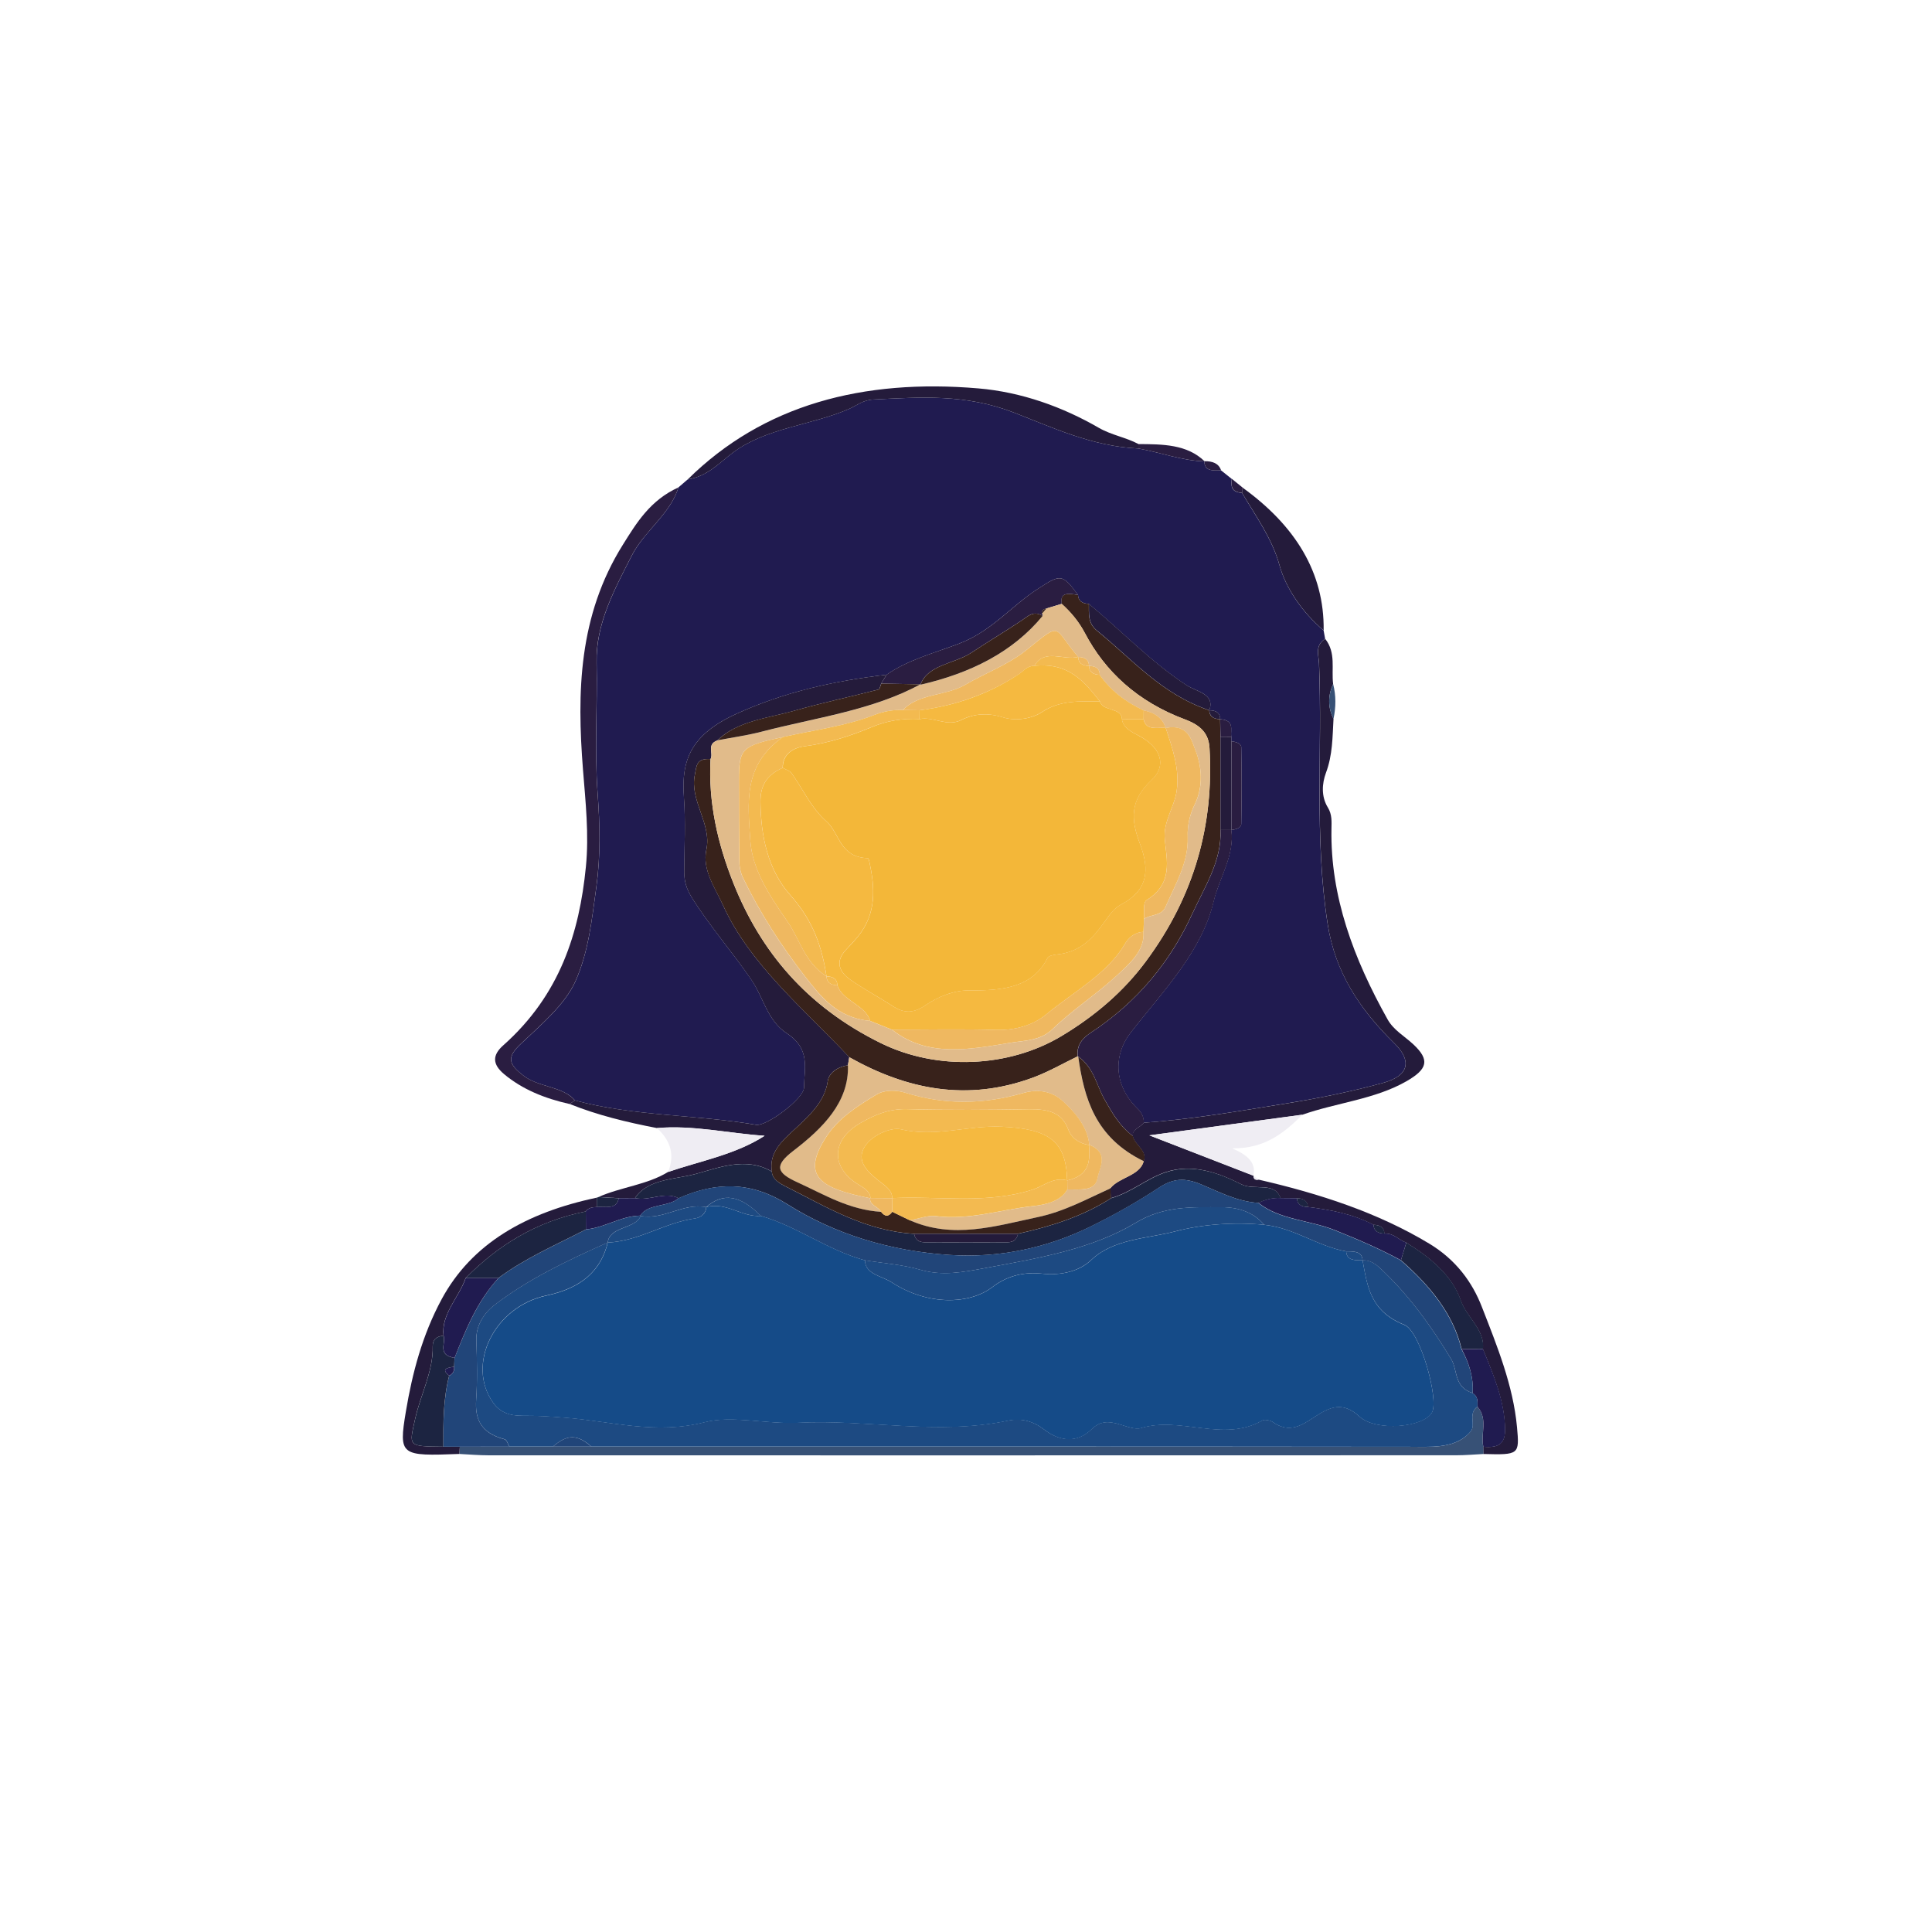
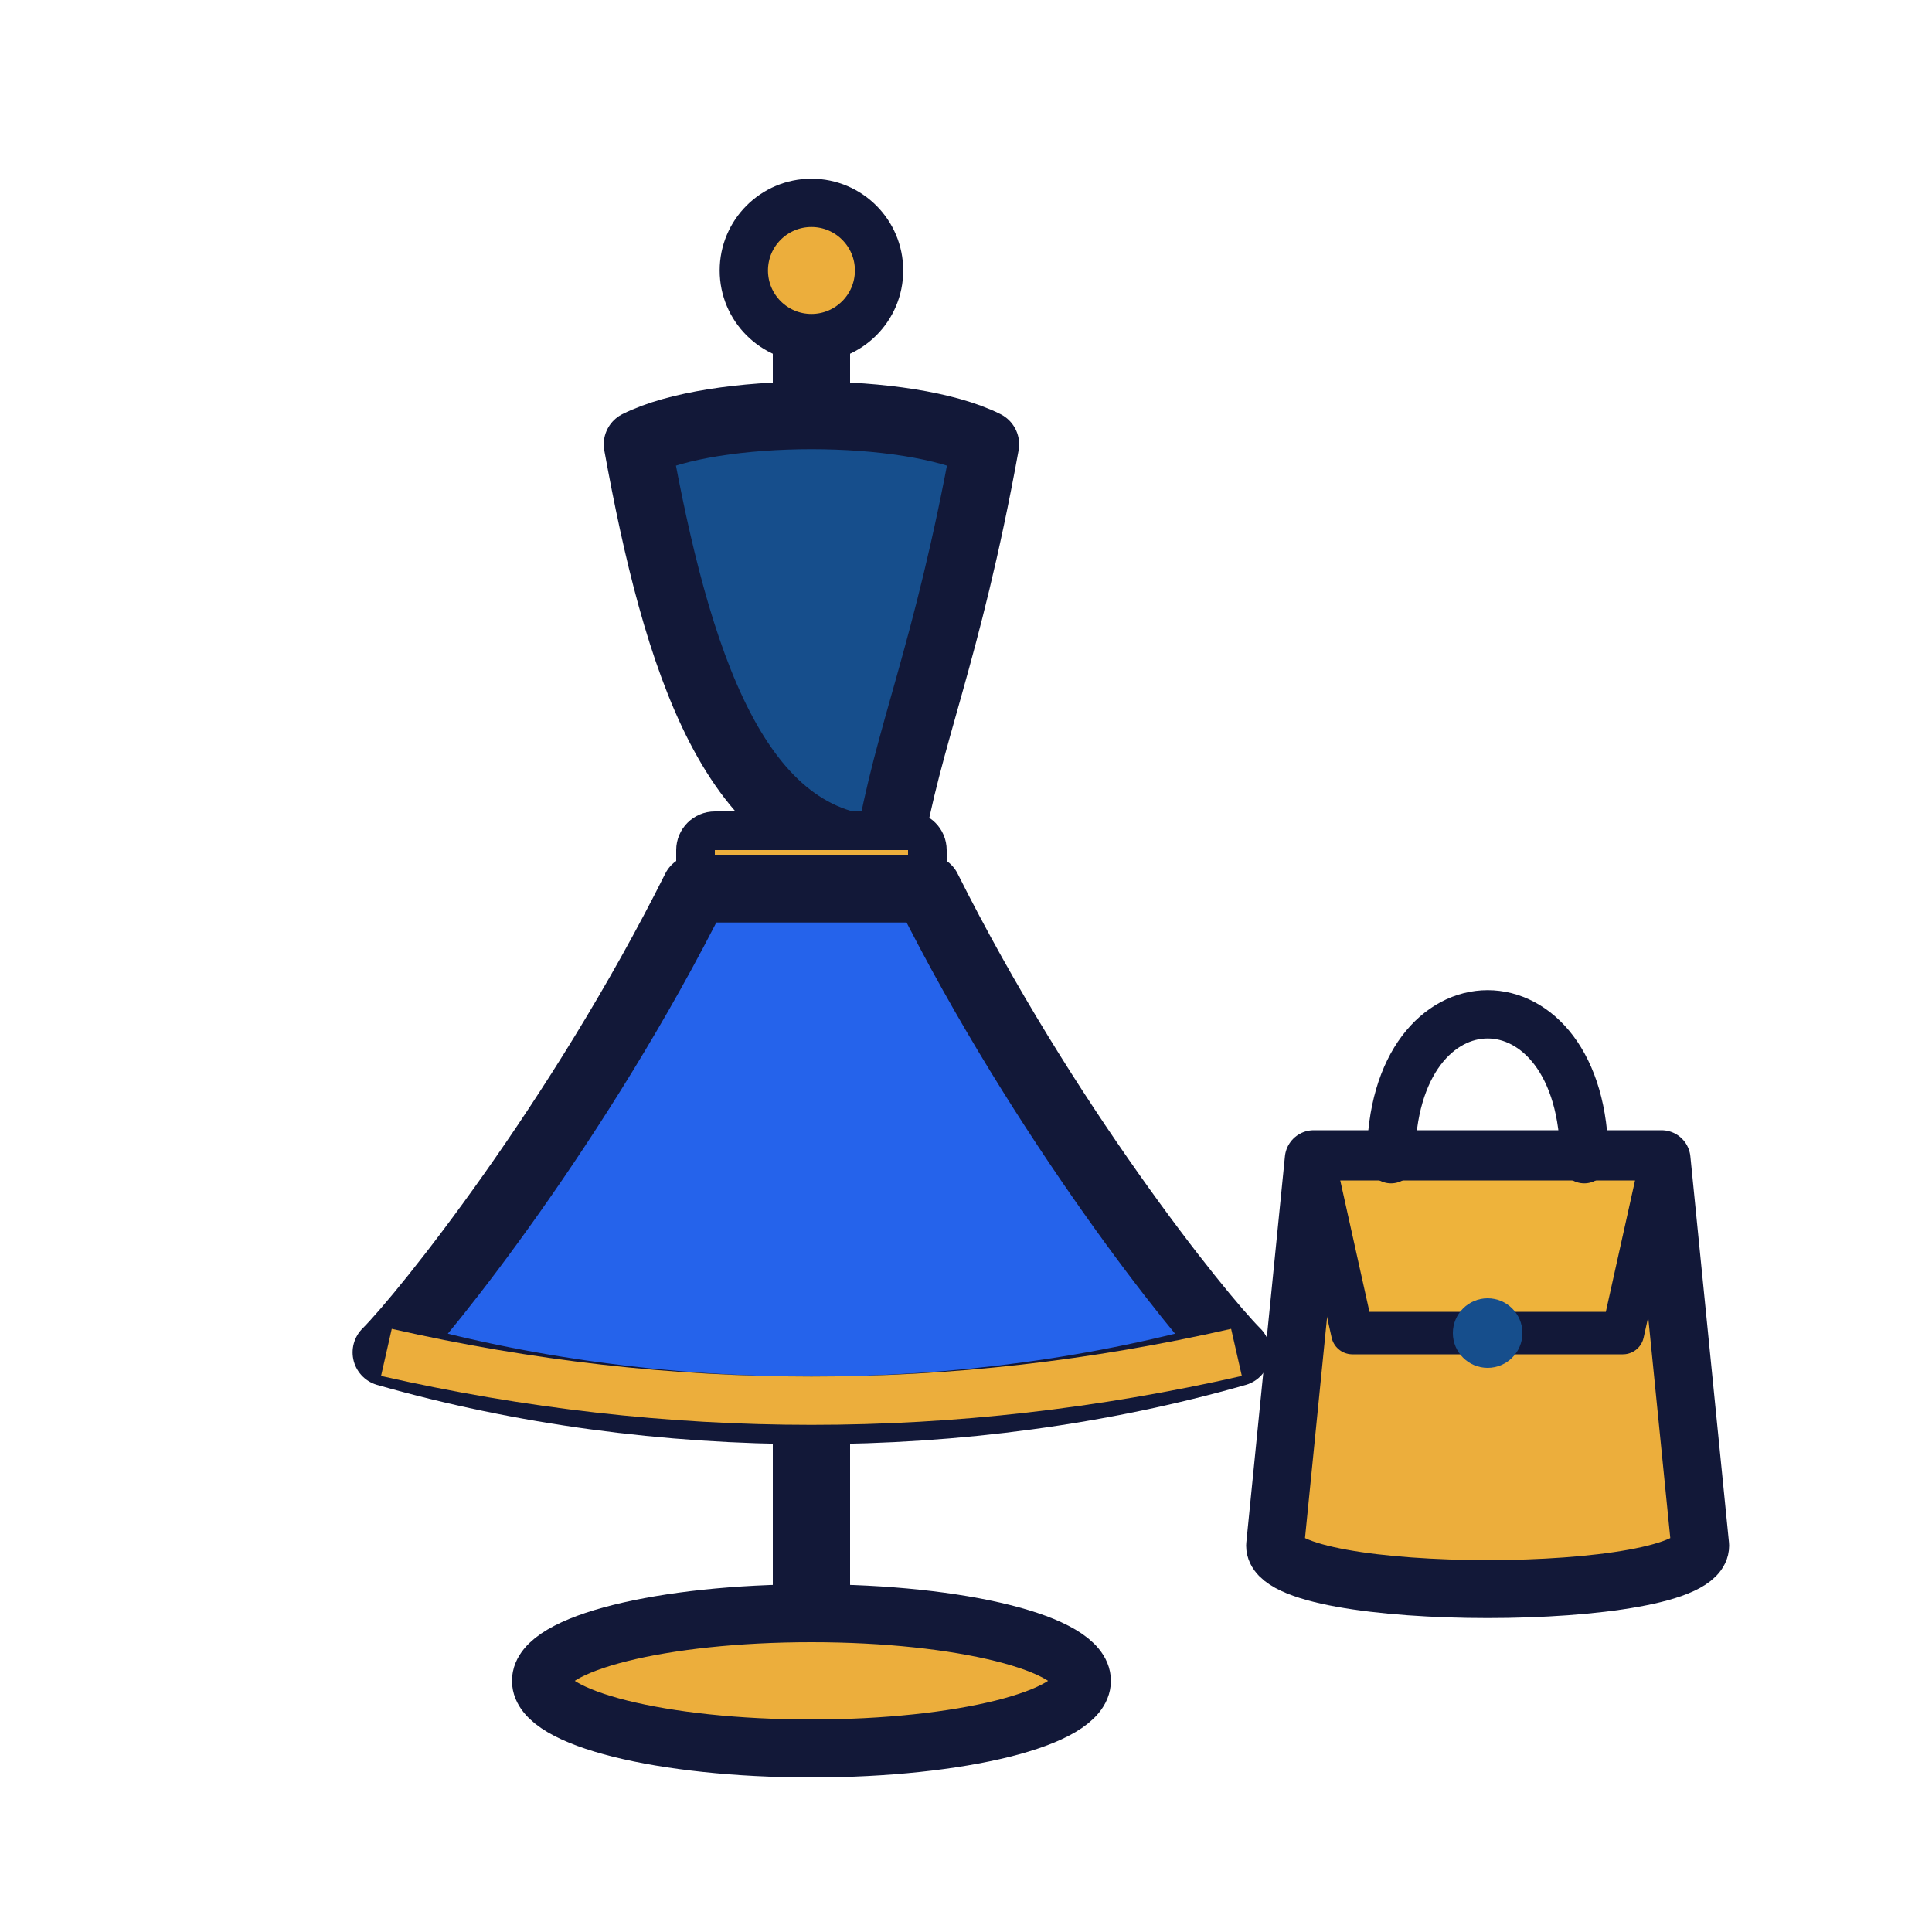
- <svg xmlns="http://www.w3.org/2000/svg" version="1.2" viewBox="0 0 406 401" width="406" height="401">
-   <defs>
-     <clipPath clipPathUnits="userSpaceOnUse" id="cp1">
-       <path d="m0 0h406v401h-406z" />
-     </clipPath>
-   </defs>
-   <style>
- 		.s0 { fill: #201b50 } 
- 		.s1 { fill: #241b3b } 
- 		.s2 { fill: #2a1d41 } 
- 		.s3 { fill: #375176 } 
- 		.s4 { fill: #efedf3 } 
- 		.s5 { fill: #1c2441 } 
- 		.s6 { fill: #38221b } 
- 		.s7 { fill: #e1bb8a } 
- 		.s8 { fill: #1d4a82 } 
- 		.s9 { fill: #214579 } 
- 		.s10 { fill: #efb860 } 
- 		.s11 { fill: #f3ba50 } 
- 		.s12 { fill: #f5b940 } 
- 		.s13 { fill: #154b88 } 
- 		.s14 { fill: #f3b739 } 
- 	</style>
-   <g id="Clip-Path" clip-path="url(#cp1)">
-     <g>
-       <path class="s0" d="m142.56 102.42q0.97-0.83 1.94-1.67c4.26-0.69 6.71-3.55 9.56-5.68 6.99-5.21 16.52-5.7 24.41-9.17 1.57-0.7 2.88-1.85 5.03-1.95 10.03-0.5 19.37-1.2 29.54 2.73 8.04 3.12 16.56 7.14 26.17 7.56 4.67 0.82 9.07 2.54 13.94 2.72l-0.06-0.05c-0.02 2.06 1.72 2.01 3.51 1.91l-0.08-0.05q0.62 0.5 1.24 0.99l-0.09-0.07q0.62 0.5 1.25 1l-0.07-0.06c-0.15 1.4-0.25 2.78 2.16 2.94 2.91 4.97 6.31 9.56 7.88 15.25 1.29 4.67 4.66 9.76 9.26 13.65q0.16 0.88 0.32 1.76c-2.22 1.44-1.35 3.46-1.29 5.21 0.75 18.24-1.04 36.46 1.82 54.75 1.57 9.99 6.6 17.77 13.99 25.01 3.67 3.59 3.26 6.78-2.28 8.32-6.59 1.82-13.28 3.19-20.16 4.3-10.03 1.63-20 3.36-30.21 4.1 0-1.1-0.31-2.01-1.28-2.94-4.84-4.67-5.34-11.02-1.43-16.05 6.8-8.74 14.84-16.85 17.39-27.5 1.2-5 4.44-9.68 3.72-15.02 0.97-0.14 2.09-0.44 2.1-1.27q0.14-8.06 0-16.12c-0.01-0.83-1.13-1.13-2.09-1.27q0-0.46 0-0.93c-0.24-1.46 0.8-3.45-2.34-3.7q0.01-1.87-2.29-1.87c1.27-3.49-2.76-3.93-4.86-5.31-7.64-5.04-13.6-11.4-20.45-17.05q-2.2-0.1-2.27-1.88c-3.34-4.53-3.7-4.34-8.43-1.28-5.73 3.69-9.69 8.92-16.69 11.56-5.13 1.95-10.68 3.39-15.1 6.48-11.08 1.32-21.42 3.61-31.58 8.23-9.58 4.37-11.58 9.75-11.02 17.42 0.38 5.25 0.09 10.55 0.07 15.82-0.01 1.87 0.45 3.5 1.55 5.28 3.74 6.02 8.57 11.5 12.59 17.39 2.54 3.73 3.33 8.54 7.39 11.2 5.12 3.35 3.67 7.42 3.65 11.39-0.01 2.34-7.88 8.22-10.09 7.85-12.59-2.17-25.7-1.78-38.05-5.13-2.58-3-7.51-2.69-10.74-5.14-3.29-2.5-3.62-3.93-0.62-6.75 4.31-4.07 9.26-8.25 11.44-13.1 2.8-6.22 3.48-13.14 4.41-19.82 0.91-6.54 0.76-13.12 0.27-19.75-0.67-9.11-0.01-18.28-0.21-27.42-0.18-8.12 3.68-15.24 7.39-22.5 2.6-5.12 8.18-8.82 9.79-14.32z" />
-       <path class="s1" d="m240.36 235.92c10.2-0.73 20.17-2.47 30.2-4.09 6.88-1.11 13.57-2.49 20.16-4.31 5.54-1.54 5.95-4.72 2.28-8.32-7.4-7.25-12.44-15.02-13.99-25.01-2.85-18.29-1.06-36.51-1.81-54.74-0.07-1.76-0.93-3.78 1.28-5.22 2.33 2.96 1.27 6.31 1.67 9.49-1.1 2.44-1.14 4.88 0.08 7.32-0.22 3.82-0.17 7.6-1.6 11.38-0.81 2.2-1.02 4.95 0.41 7.25 0.92 1.49 0.78 3.03 0.76 4.5-0.26 14.17 4.66 27.29 11.8 40.04 1.26 2.25 3.55 3.51 5.38 5.21 3.56 3.32 3 5.22-1.39 7.76-6.64 3.82-14.7 4.51-21.9 7.05-10.11 1.36-20.23 2.72-32.16 4.34 8.35 3.23 15.1 5.85 21.85 8.47l0.04 0.05c0.01 0.57 0.24 0.94 1.07 0.78 12.83 2.95 25.09 6.94 35.88 13.46 5.56 3.36 9.01 8.05 11.04 13.29 3.22 8.25 6.57 16.51 7.38 25.24 0.53 5.81 0.45 5.86-7.08 5.66q-0.01-0.76-0.02-1.53c3.51 0.35 4.63-0.91 4.58-3.73-0.11-5.9-2.42-11.33-4.66-16.81 0.49-3.98-3.42-6.65-4.63-10.14-1.81-5.26-6.28-8.99-11.49-12.21-1.57-0.54-2.58-2.01-4.57-1.89q-0.09-1.81-2.32-1.85c-4.18-2.23-8.91-3.14-13.77-3.74q-0.1-1.81-2.33-1.84-1.71-0.01-3.42-0.03c-1.2-3.55-5.5-1.53-8.19-2.89-4.64-2.33-10.21-4.49-15.98-2.55-4.06 1.37-7.19 4.26-11.48 5.45q-0.06-1.03-0.11-2.08c1.81-2.32 6.16-2.58 7.01-5.68 0.83-2.22-1.93-3.42-2.31-5.3-0.15-1.44 1.65-1.81 2.34-2.78z" />
-       <path class="s1" d="m120.82 231.22c12.36 3.34 25.47 2.96 38.05 5.13 2.2 0.38 10.06-5.5 10.09-7.85 0.02-3.97 1.47-8.04-3.65-11.39-4.06-2.66-4.84-7.46-7.4-11.2-4.01-5.89-8.85-11.38-12.58-17.39-1.09-1.77-1.55-3.41-1.55-5.28 0.03-5.27 0.32-10.57-0.07-15.82-0.56-7.67 1.45-13.04 11.02-17.42 10.15-4.63 20.49-6.92 31.58-8.23q-0.57 0.94-1.14 1.88c-0.19 0.43-0.27 1.17-0.61 1.25-5.82 1.5-11.74 2.76-17.49 4.4-5.68 1.63-12.08 2.15-16.32 6.27-2.31 0.87-0.78 2.67-1.44 3.93-3.08-0.2-2.91 1.48-3.29 3.28-1.15 5.48 3.59 10.28 2.42 15.75-0.91 4.25 1.82 7.95 3.52 11.72 5.6 12.37 16.9 21.67 26.51 31.88q-0.14 0.86-0.28 1.72c-2.32 0.34-4.02 1.67-4.24 3.3-0.67 4.78-4.66 7.98-8.11 11.21-2.61 2.45-4.14 4.67-3.63 7.81-5.55-3.24-11.32-0.73-16.28 0.57-4.19 1.09-9.83 0.99-12.49 5q-1.71 0.02-3.43 0.03-2.12-0.12-4.24-0.25c4.69-2.09 10.27-2.57 14.63-5.27 6.82-2.33 14.21-3.67 20.28-7.6-7.67-0.51-15.03-2.29-22.64-1.62-6.31-1.21-12.5-2.71-18.33-5.06q0.55-0.37 1.11-0.75z" />
-       <path class="s2" d="m120.82 231.22q-0.56 0.38-1.13 0.76c-5.23-1.17-9.92-3.07-13.76-6.28-2.47-2.07-2.51-3.98-0.16-6.06 11.94-10.62 15.98-23.68 17.35-37.48 0.68-6.81-0.07-13.64-0.61-20.45-1.27-16.21-0.97-32.31 8.39-47.26 2.87-4.59 5.73-9.33 11.66-12.03-1.62 5.5-7.19 9.2-9.8 14.31-3.71 7.26-7.58 14.38-7.4 22.5 0.2 9.14-0.45 18.31 0.22 27.42 0.5 6.62 0.64 13.2-0.27 19.75-0.92 6.68-1.61 13.6-4.41 19.82-2.18 4.85-7.13 9.03-11.44 13.1-3 2.83-2.67 4.26 0.62 6.75 3.23 2.46 8.15 2.15 10.74 5.15z" />
-       <path class="s3" d="m311.71 303.99q0.01 0.77 0.02 1.53c-1.89 0.1-3.8 0.27-5.7 0.27q-101.62 0.03-203.23 0.01c-2.09 0-4.19-0.18-6.28-0.29q0.05-0.76 0.11-1.53 5.2-0.01 10.4-0.01 4.58 0 9.17 0 4.04 0 8.07 0c58.49 0 116.97-0.02 175.44 0.05 3.88 0.01 7.21-0.67 9.33-3.23 1.2-1.44-0.65-3.74 1.44-5.22 2.26 2.62 0.62 5.63 1.23 8.42z" />
-       <path class="s1" d="m239.22 94.24c-9.61-0.42-18.13-4.44-26.17-7.56-10.17-3.93-19.5-3.23-29.53-2.73-2.15 0.1-3.46 1.25-5.04 1.95-7.89 3.47-17.41 3.96-24.41 9.17-2.86 2.13-5.3 4.99-9.56 5.68 15.9-15.73 36.9-21.2 61.07-19.14 9.11 0.77 17.76 3.91 25.32 8.28 2.66 1.54 5.73 2.01 8.33 3.41q-0.02 0.49-0.01 0.94z" />
-       <path class="s1" d="m96.63 303.98q-0.04 0.77-0.11 1.53c-12.32 0.46-12.78 0.41-11.23-8.9 1.35-8.07 3.45-16.09 7.54-23.65 6.32-11.69 17.76-18.18 32.57-21.3q-0.01 0.98-0.01 1.97c-0.95 0.03-1.8 0.18-2.3 0.93-10.57 2.12-18.59 7.26-25.25 14.01-1.41 4.06-5.16 7.54-4.64 12.09-1.61 0.15-2.29 0.94-2.27 2.2 0.13 5.3-2.56 10.16-3.69 15.26-1.3 5.84-1.62 5.79 5.92 5.87q1.75-0.02 3.47-0.01z" />
-       <path class="s4" d="m263.39 247.03c-6.75-2.63-13.5-5.24-21.85-8.47 11.93-1.61 22.04-2.98 32.16-4.34-3.76 3.73-7.76 7.15-14.77 7.08 3.05 1.3 5.1 2.89 4.46 5.73z" />
-       <path class="s1" d="m278.16 132.47c-4.59-3.89-7.97-8.98-9.26-13.65-1.57-5.7-4.95-10.28-7.88-15.25q0.06-0.56 0.1-1.11c11.06 7.99 17.2 17.82 17.04 30.01z" />
-       <path class="s4" d="m138.04 237.04c7.61-0.67 14.97 1.11 22.64 1.62-6.05 3.93-13.45 5.27-20.28 7.6 1.39-3.44 0.65-6.53-2.36-9.22z" />
-       <path class="s2" d="m239.22 94.24q0-0.45-0.01-0.93c5.11 0.03 10.24 0.03 13.95 3.64-4.87-0.17-9.27-1.88-13.94-2.71z" />
-       <path class="s3" d="m280.23 151.04c-1.22-2.44-1.18-4.87-0.08-7.32 0.63 2.43 0.6 4.87 0.08 7.32z" />
-       <path class="s5" d="m125.4 253.63q0.01-0.99 0.01-1.97l0.36-0.13q2.12 0.12 4.24 0.25c-0.4 2.48-2.8 1.68-4.61 1.85z" />
-       <path class="s2" d="m256.6 98.82c-1.78 0.1-3.52 0.15-3.51-1.91 1.72-0.03 3.02 0.45 3.51 1.91z" />
-       <path class="s2" d="m261.13 102.45q-0.06 0.56-0.09 1.11c-2.41-0.17-2.32-1.54-2.17-2.94q1.12 0.92 2.26 1.83z" />
-       <path class="s4" d="m264.5 247.85c-0.83 0.17-1.06-0.2-1.07-0.77q0.53 0.4 1.07 0.77z" />
-       <path class="s2" d="m258.94 100.68q-0.62-0.5-1.25-1 0.62 0.51 1.25 1z" />
-       <path class="s6" d="m178.47 222.15c-9.61-10.22-20.9-19.52-26.51-31.89-1.72-3.77-4.44-7.47-3.52-11.72 1.17-5.48-3.57-10.28-2.42-15.75 0.38-1.8 0.21-3.48 3.29-3.29-0.48 9.01 1.45 17.71 4.88 26.25 5.63 14.01 15.11 25.67 30.94 33.45 11.77 5.78 26.8 5.19 37.95-1.51 7.1-4.26 13.04-9.39 17.64-15.58 10.31-13.85 14.39-28.86 13.45-44.93-0.18-3.1-1.89-4.79-5.13-6-10.04-3.75-16.82-10.09-21.09-18.21-1.22-2.3-2.83-4.27-4.85-6.09-0.44-2.55 1.53-2.16 3.44-1.87q0.07 1.79 2.27 1.88c0.04 1.99-0.29 4.01 1.71 5.64 7.42 5.99 13.45 13.27 23.59 16.73q0.05 1.8 2.29 1.87 0.03 1.85 0.06 3.69 0 9.79 0 19.6c0.33 6.42-3.36 12.02-5.99 17.74-4.47 9.73-11.28 18.32-21.41 24.94-1.91 1.25-2.85 2.85-2.59 4.87-3.09 1.49-6.06 3.21-9.31 4.43-13.93 5.18-26.67 2.5-38.69-4.25z" />
-       <path class="s2" d="m226.5 221.96c-0.27-2.02 0.68-3.62 2.59-4.87 10.12-6.62 16.94-15.21 21.4-24.94 2.63-5.72 6.32-11.32 5.99-17.74q1.14 0 2.29 0c0.73 5.34-2.52 10.02-3.71 15.02-2.56 10.65-10.6 18.76-17.4 27.5-3.91 5.03-3.41 11.37 1.43 16.05 0.97 0.93 1.29 1.84 1.29 2.94-0.7 0.97-2.48 1.34-2.3 2.79-2.82-2.12-4.31-4.81-5.92-7.61-1.75-3.05-2.22-6.68-5.57-9.1z" />
-       <path class="s2" d="m226.56 125.01c-1.91-0.29-3.89-0.68-3.44 1.87q-1.61 0.5-3.21 0.97c-0.7 0.17-1.12 0.5-0.96 1.14l0.23 0.17-0.08 0.25c-1.97-1.18-3.08 0.08-4.4 0.96-3.5 2.32-7.18 4.53-10.61 6.8-3.47 2.31-9.14 2.47-10.67 6.7l-0.01-0.08q-4.11-0.07-8.23-0.15 0.57-0.94 1.14-1.88c4.42-3.09 9.97-4.53 15.1-6.47 7-2.65 10.98-7.87 16.69-11.57 4.74-3.05 5.1-3.24 8.45 1.29z" />
-       <path class="s1" d="m254.13 149.25c-10.14-3.45-16.17-10.73-23.58-16.72-2.02-1.63-1.67-3.66-1.72-5.65 6.86 5.65 12.8 12 20.45 17.05 2.08 1.4 6.12 1.83 4.85 5.32z" />
-       <path class="s1" d="m258.76 174.41q-1.14 0-2.29 0 0-9.79 0-19.6 1.14 0 2.28 0.01 0.01 0.47 0 0.93 0.01 9.33 0.01 18.66z" />
-       <path class="s2" d="m258.76 174.41q0-9.33 0-18.66c0.97 0.14 2.08 0.44 2.09 1.27q0.14 8.06 0 16.12c0 0.83-1.11 1.13-2.09 1.27z" />
-       <path class="s2" d="m258.76 154.82q-1.14 0.01-2.28-0.01-0.03-1.84-0.06-3.69c3.14 0.25 2.11 2.24 2.34 3.7z" />
-       <path class="s1" d="m256.42 151.12q-2.23-0.05-2.29-1.87 2.31 0.01 2.29 1.87z" />
-       <path class="s7" d="m178.47 222.15c12.02 6.75 24.75 9.43 38.7 4.24 3.26-1.21 6.22-2.94 9.32-4.43l0.08 0.04c1.25 8.72 3.52 17.02 13.8 22.01-0.85 3.1-5.21 3.36-7.02 5.68-4.98 2.27-9.77 4.91-15.36 6.08-8.85 1.87-17.73 4.67-26.81 0.65 1.82-0.32 3.75-1.1 5.46-0.87 7.1 0.9 13.66-1.39 20.46-2.11 2.53-0.27 5.8-0.99 7.18-3.5 2.53-0.07 5.78 0.52 6.32-2.33 0.45-2.37 2.56-5.32-1.7-7.07-0.38-3.65-2.67-6.51-5.59-9.19-2.4-2.2-5.44-2.51-8.31-1.68-8.32 2.41-16.44 2.53-24.72-0.05-1.85-0.58-4.31-0.7-6.1 0.37-4.11 2.45-8.07 5.05-10.54 8.85-5.51 8.46-1.07 10.9 9.21 12.94-0.18 1.46 1.78 1.79 2.3 2.87-6.74-0.43-11.95-3.63-17.56-6.19-4.45-2.02-4.97-3.5-0.91-6.62 6.25-4.8 11.74-10.28 11.49-17.98q0.17-0.86 0.3-1.71z" />
-       <path class="s5" d="m133.44 251.75c2.66-4.02 8.29-3.91 12.49-5 4.96-1.3 10.73-3.8 16.27-0.57 0.07 1.61 1.66 2.5 2.97 3.16 8.44 4.22 16.46 9.27 26.92 9.92 0.2 1 0.77 1.76 2.13 1.77q8.79 0.03 17.57 0c1.38-0.01 1.93-0.78 2.12-1.78 7.07-1.56 13.77-3.73 19.57-7.47 4.29-1.2 7.41-4.09 11.48-5.45 5.77-1.94 11.34 0.21 15.97 2.55 2.69 1.35 7-0.66 8.19 2.89-1.71-0.13-3.23 0.34-4.69 0.99-4.52-0.3-8.25-2.33-12.1-3.92-3.35-1.39-5.79-1.25-8.79 0.73-4.57 3.01-9.46 5.77-14.51 8.24-9.03 4.42-19.06 6.58-29.5 5.89-12.52-0.83-24.16-4.39-34.1-10.68-7.54-4.75-14.89-4.76-22.81-1.24-3.07-1.5-6.13 0.66-9.18-0.03z" />
-       <path class="s6" d="m192.09 259.25c-10.46-0.65-18.48-5.7-26.92-9.92-1.31-0.66-2.91-1.54-2.97-3.16-0.5-3.14 1.04-5.37 3.64-7.81 3.45-3.23 7.44-6.43 8.11-11.21 0.23-1.62 1.93-2.95 4.24-3.3 0.25 7.7-5.23 13.18-11.49 17.98-4.06 3.12-3.54 4.6 0.91 6.62 5.61 2.56 10.82 5.77 17.56 6.19q1.2 1.59 2.34-0.02 1.84 0.89 3.69 1.79c9.09 4.02 17.96 1.22 26.81-0.65 5.59-1.17 10.39-3.81 15.37-6.08q0.05 1.04 0.11 2.08c-5.8 3.74-12.5 5.92-19.56 7.47q-10.94 0.02-21.84 0.02z" />
-       <path class="s5" d="m295.53 261.1c5.21 3.21 9.68 6.94 11.49 12.2 1.21 3.5 5.11 6.17 4.62 10.15q-2.25 0-4.49-0.01c-1.76-7.33-6.61-13.28-12.75-18.64q0.56-1.84 1.13-3.7z" />
-       <path class="s0" d="m295.53 261.1q-0.57 1.85-1.13 3.71c-4.44-2.42-9.11-4.42-13.91-6.34-5.28-2.11-11.64-2.17-16.06-5.74 1.46-0.65 2.98-1.11 4.69-0.99q1.72 0.02 3.43 0.03 0.07 1.82 2.32 1.84c4.87 0.6 9.6 1.52 13.78 3.74q0.06 1.82 2.31 1.85c1.98-0.1 2.98 1.36 4.57 1.9z" />
-       <path class="s0" d="m307.14 283.45q2.25 0 4.5 0.01c2.25 5.48 4.56 10.9 4.66 16.8 0.05 2.83-1.07 4.09-4.58 3.74-0.61-2.79 1.03-5.79-1.23-8.42 0-1.02 0.18-2.1-1.03-2.84 0.23-3.27-0.73-6.33-2.32-9.29z" />
-       <path class="s6" d="m240.38 244.01c-10.29-4.99-12.55-13.29-13.8-22 3.35 2.41 3.83 6.04 5.57 9.09 1.59 2.8 3.1 5.49 5.92 7.61 0.38 1.88 3.14 3.07 2.31 5.3z" />
-       <path class="s5" d="m290.95 259.21q-2.25-0.03-2.31-1.85 2.23 0.05 2.31 1.85z" />
-       <path class="s5" d="m274.86 253.61q-2.25-0.01-2.32-1.84 2.24 0.03 2.32 1.84z" />
-       <path class="s7" d="m219.91 127.85q1.6-0.49 3.21-0.97c2.01 1.82 3.62 3.79 4.84 6.09 4.28 8.12 11.06 14.45 21.09 18.21 3.24 1.21 4.95 2.9 5.13 6 0.94 16.07-3.14 31.07-13.44 44.93-4.6 6.19-10.55 11.32-17.65 15.58-11.16 6.7-26.17 7.29-37.95 1.51-15.83-7.78-25.3-19.45-30.94-33.45-3.43-8.54-5.37-17.24-4.88-26.24 0.67-1.27-0.86-3.06 1.44-3.93 3.09-0.6 6.25-1.03 9.26-1.81 11.29-2.95 23.26-4.46 33.39-9.96l0.01 0.08c10.62-2.42 19.47-6.89 25.68-14.46l0.08-0.25c0 0-0.23-0.17-0.24-0.18q0.5-0.58 0.97-1.15zm8.93 12.07q0-1.84-2.26-1.88c-5.45-6.33-3.19-7.65-10.93-1.42-3.77 3.04-8.59 4.78-12.79 7.26-4.07 2.39-9.87 1.8-13.14 5.32-2.14-0.09-4.11 0.3-6.06 1.06-6.08 2.36-12.74 3.15-19.16 4.62-8.69 1.85-9.23 2.37-9.24 9.22q-0.03 8.16 0.07 16.31c0.01 1.36 0.14 2.66 0.8 4.05 3.56 7.37 8.06 14.38 13.25 21 3.11 3.97 6.55 8.43 13.45 9.06q2.31 0.92 4.62 1.85c7.45 5.94 16.49 4.12 24.99 2.73 2.69-0.43 6.21-0.39 8.7-2.8 4.13-4.02 9.27-7.35 13.54-11.3 2.78-2.57 5.92-5.25 5.61-9.18q0.05-1.37 0.11-2.73c1.37-0.96 3.7-0.61 4.5-2.45 2.09-4.81 4.88-9.44 4.69-14.75-0.08-2.4 0.38-4.62 1.56-7.03 1.69-3.48 1.49-7.69 0.03-11.3-0.78-1.95-1.45-5.52-6.21-4.59l-0.01-0.01q-0.94-2.97-4.63-3.68-5.89-2.71-9.24-7.47c0.04-1.25-0.73-1.86-2.25-1.89z" />
-       <path class="s6" d="m193.42 143.79c-10.14 5.5-22.09 7.01-33.39 9.96-3.01 0.78-6.16 1.22-9.26 1.81 4.25-4.13 10.64-4.65 16.32-6.27 5.75-1.64 11.68-2.9 17.5-4.4 0.33-0.08 0.41-0.82 0.61-1.25q4.1 0.08 8.22 0.15z" />
-       <path class="s0" d="m133.44 251.75c3.06 0.69 6.12-1.47 9.17 0.01-2.19 1.96-6.35 1.04-8.08 3.67-4.14 0.1-7.38 2.52-11.41 2.9q-0.02-1.89-0.02-3.78c0.51-0.74 1.36-0.89 2.3-0.93 1.81-0.17 4.21 0.63 4.61-1.85q1.72 0 3.43-0.02z" />
-       <path class="s8" d="m309.46 292.72c1.21 0.75 1.02 1.82 1.03 2.84-2.09 1.48-0.24 3.78-1.43 5.22-2.14 2.56-5.46 3.24-9.33 3.23-58.49-0.07-116.97-0.05-175.45-0.05-2.97-2.6-5.09-2.6-8.07 0q-4.58 0-9.17 0c-0.32-0.53-0.5-1.41-1-1.54-5.12-1.34-6.24-4.36-5.98-8.33 0.28-4.15 0.16-8.33 0.04-12.49-0.1-2.96 1.51-5.61 3.75-7.34 7.01-5.43 15.38-9.41 23.86-13.19-1.42 5.89-5.5 9.58-12.88 11.14-11.04 2.35-16.92 14.57-11.18 22.55 1.4 1.95 3.36 2.74 6.15 2.71 3.03-0.04 6.06 0.17 9.1 0.42 9.65 0.76 18.89 3.59 29.23 0.93 5.69-1.47 12.9 0.46 19.62 0.12 14.6-0.74 29.31 2.67 43.97-0.42 2.95-0.62 5.43 0.09 7.78 1.91 3.09 2.37 6.82 2.89 9.87-0.11 1.88-1.85 3.71-1.71 6.03-1.01 1.4 0.42 3.19 1.11 4.37 0.75 8.33-2.54 17.4 3.1 25.49-1.6 0.42-0.25 1.67-0.04 2.15 0.3 3.61 2.55 6.19 0.68 8.98-1.13 2.98-1.93 5.71-3.28 9.28 0 3.52 3.25 13.65 2.28 15.28-0.91 1.43-2.82-2.5-17.02-5.83-18.35-7.27-2.89-7.79-8.25-8.79-13.58 1.69-0.01 2.77 0.81 3.79 1.76 6.11 5.74 10.7 12.2 14.82 18.99 1.45 2.41 0.51 5.88 4.52 7.18z" />
-       <path class="s9" d="m127.71 261.09c-8.49 3.78-16.86 7.76-23.86 13.19-2.23 1.72-3.86 4.38-3.75 7.33 0.14 4.16 0.25 8.34-0.04 12.5-0.26 3.96 0.87 6.99 5.98 8.33 0.49 0.13 0.67 1.01 1 1.54q-5.2 0-10.39 0.01-1.73 0-3.47 0c-0.02-5-0.05-10 1.22-14.92 0.9-0.43 1.1-1.11 1.04-1.88q0.04-0.93 0.08-1.85c2.35-5.86 4.65-11.73 9.22-16.78 5.52-4.13 12.13-6.99 18.39-10.22 4.04-0.38 7.27-2.81 11.43-2.9l0.08 0.07c-1.18 2.79-6.57 2.14-6.93 5.58z" />
-       <path class="s9" d="m116.2 303.97c2.98-2.61 5.09-2.61 8.07 0q-4.03 0-8.07 0z" />
-       <path class="s5" d="m123.12 258.33c-6.27 3.23-12.87 6.09-18.39 10.22q-3.44 0-6.88 0.01c6.66-6.75 14.68-11.89 25.25-14.01q0 1.89 0.02 3.78z" />
-       <path class="s5" d="m94.39 289.06c-1.27 4.93-1.25 9.93-1.22 14.93-7.54-0.08-7.22-0.03-5.92-5.87 1.14-5.1 3.82-9.96 3.69-15.26-0.03-1.26 0.65-2.05 2.27-2.2 0.51 1.64-1.38 4.06 2.3 4.67q-0.04 0.93-0.08 1.86c-1.49 0.21-2.8 0.48-1.04 1.87z" />
-       <path class="s0" d="m95.52 285.33c-3.68-0.62-1.78-3.03-2.3-4.68-0.52-4.55 3.23-8.03 4.65-12.09q3.43-0.01 6.87-0.01c-4.59 5.05-6.89 10.92-9.22 16.78z" />
-       <path class="s6" d="m219.11 129.41c-6.21 7.56-15.08 12.04-25.68 14.47 1.53-4.24 7.2-4.4 10.67-6.71 3.43-2.27 7.12-4.48 10.61-6.8 1.32-0.87 2.44-2.14 4.4-0.96z" />
-       <path class="s6" d="m219.91 127.85q-0.48 0.57-0.96 1.13c-0.16-0.63 0.26-0.96 0.96-1.13z" />
-       <path class="s10" d="m182.87 251.78c-10.28-2.04-14.73-4.47-9.21-12.94 2.47-3.8 6.43-6.4 10.55-8.85 1.78-1.07 4.24-0.95 6.09-0.37 8.28 2.58 16.4 2.45 24.72 0.05 2.87-0.83 5.91-0.53 8.32 1.68 2.92 2.68 5.2 5.54 5.58 9.19l-0.07 0.05c-2.28-0.35-3.79-1.66-4.36-3.26-1.26-3.5-4.13-4.31-8.21-4.25-8.56 0.14-17.14 0.2-25.71-0.02-3.92-0.1-7.04 1.34-9.81 2.94-6.18 3.58-6.12 9.35-0.45 12.85 1.15 0.71 2.55 1.45 2.61 2.89z" />
-       <path class="s11" d="m191.19 256.42q-1.85-0.9-3.69-1.79-0.01-1.43-0.03-2.86l0.03-0.02c9.84-0.48 19.86 1.33 29.52-1.79 2.32-0.74 4.28-2.67 7.23-1.94l0.03 0.01q0.01 0.96 0.02 1.9c-1.38 2.51-4.63 3.23-7.18 3.49-6.79 0.72-13.36 3.01-20.46 2.11-1.72-0.21-3.64 0.57-5.47 0.89z" />
-       <path class="s10" d="m224.3 249.94q-0.01-0.96-0.02-1.9c4.91-1.12 4.74-4.29 4.57-7.45l0.07-0.05c4.26 1.75 2.17 4.7 1.71 7.07-0.54 2.84-3.8 2.25-6.33 2.33z" />
-       <path class="s10" d="m187.47 251.77q0.02 1.43 0.03 2.86-1.14 1.6-2.34 0.02c-0.52-1.09-2.48-1.41-2.3-2.87l0.05-0.04q2.29 0.01 4.56 0.03z" />
-       <path class="s9" d="m309.46 292.72c-4-1.3-3.07-4.77-4.51-7.15-4.12-6.79-8.71-13.25-14.81-18.99-1.03-0.95-2.11-1.77-3.8-1.76-0.1-1.89-1.77-1.89-3.45-1.87-6.12-1.11-10.89-4.94-17.24-5.59-2.13-2.57-5.29-3.69-8.91-3.69-6.3 0-12.15-0.32-18.14 3.3-9.17 5.53-20.66 7.47-31.76 9.52-4.36 0.8-8.77 1.69-13.45 0.32-3.71-1.08-7.77-1.36-11.67-1.99-7.89-2.17-14.02-7.04-21.84-9.33-4.36-4.38-7.89-4.95-11.5-1.85-4.91-0.91-8.88 2.76-13.79 1.87 0 0-0.07-0.07-0.08-0.07 1.71-2.63 5.89-1.72 8.07-3.67 7.93-3.52 15.28-3.51 22.81 1.24 9.95 6.29 21.59 9.84 34.1 10.68 10.45 0.7 20.48-1.46 29.5-5.89 5.05-2.48 9.94-5.23 14.52-8.24 3-1.98 5.44-2.11 8.79-0.74 3.86 1.6 7.57 3.63 12.1 3.93 4.41 3.57 10.78 3.63 16.05 5.74 4.82 1.92 9.49 3.92 13.92 6.34 6.14 5.36 10.98 11.31 12.74 18.64 1.62 2.94 2.58 6 2.35 9.25z" />
-       <path class="s1" d="m192.09 259.25q10.92 0 21.84-0.01c-0.2 1-0.75 1.77-2.13 1.78q-8.78 0.04-17.56 0c-1.4 0-1.96-0.77-2.15-1.77z" />
-       <path class="s12" d="m187.46 216.36q-2.31-0.93-4.61-1.85c-0.92-3.33-5.87-4.22-6.88-7.48q-0.02-1.83-2.28-1.88c-0.95-6.15-2.77-11.66-7.61-17.08-4.77-5.35-6.18-12.52-6.27-19.5-0.04-3.29 1.11-5.67 4.68-7.23 0.62 0.36 1.47 0.6 1.82 1.08 2.44 3.4 4.12 7.32 7.31 10.13 2.91 2.56 2.73 7.54 8.73 7.77 0.14 0.01 0.3 0.53 0.36 0.83 1.14 5.39 1.53 10.72-2.39 15.6-0.83 1.03-1.81 1.98-2.69 2.98-2.1 2.33-1.33 4.46 1.09 6.14 2.89 2.01 6.07 3.71 9.05 5.63 2.37 1.52 4.37 1.31 6.64-0.24 2.65-1.81 6.01-3.2 9.3-3.16 7.2 0.08 13.37-0.7 16.44-6.86 0.19-0.4 1.26-0.62 1.96-0.69 5.17-0.54 7.73-3.71 10.01-6.87 0.99-1.36 1.85-2.77 3.42-3.6 5.59-2.95 6.17-7.08 3.99-12.84-1.91-5.05-2.11-9.09 2.41-13.29 3.44-3.2 1.89-7.05-2.71-9.4-1.55-0.79-3.27-1.69-3.47-3.46q2.28 0.01 4.56 0.01c0.44 2.45 2.78 1.73 4.64 1.84l0.01 0.01c1.43 4.36 2.99 8.7 2.29 13.32-0.52 3.41-2.84 6.39-2.49 10.11 0.42 4.38 1.79 9.24-3.78 12.73-0.91 0.57-0.43 2.6-0.59 3.97q-0.06 1.36-0.11 2.73c-1.98 0.11-3.21 1.37-3.86 2.48-3.69 6.34-10.83 10.12-16.59 14.88-2.67 2.21-6.44 3.39-10.73 3.25-7.2-0.23-14.43-0.06-21.65-0.06z" />
-       <path class="s11" d="m164.48 161.35c-3.57 1.56-4.72 3.94-4.68 7.23 0.1 6.98 1.5 14.16 6.27 19.5 4.83 5.41 6.66 10.93 7.61 17.08-4.59-2.93-5.53-7.61-8.16-11.45-3.68-5.35-7.47-10.87-7.86-17.2-0.48-7.73-1.6-15.71 6.85-21.64 6.4-1.46 13.07-2.26 19.15-4.62 1.95-0.75 3.92-1.15 6.06-1.05q1.76 0.02 3.52 0.05 0 0.92-0.02 1.85c-3.61-0.19-6.86 0.33-10.21 1.74-4.37 1.83-9 3.31-14 3.98-2.75 0.36-4.6 1.98-4.53 4.53z" />
-       <path class="s10" d="m164.52 154.87c-8.45 5.92-7.33 13.91-6.85 21.64 0.39 6.32 4.18 11.85 7.86 17.2 2.64 3.84 3.57 8.52 8.16 11.45q0.04 1.81 2.28 1.88c1.02 3.26 5.97 4.15 6.88 7.48-6.91-0.63-10.34-5.11-13.45-9.06-5.18-6.62-9.7-13.63-13.25-21-0.66-1.39-0.79-2.68-0.8-4.05q-0.08-8.15-0.07-16.31c0-6.86 0.54-7.38 9.24-9.23z" />
-       <path class="s10" d="m187.46 216.36c7.21 0 14.45-0.17 21.65 0.05 4.29 0.14 8.05-1.05 10.73-3.25 5.76-4.76 12.9-8.54 16.59-14.88 0.65-1.11 1.88-2.37 3.86-2.48 0.31 3.93-2.83 6.61-5.61 9.19-4.26 3.94-9.41 7.27-13.54 11.29-2.49 2.41-6.01 2.37-8.7 2.81-8.48 1.4-17.51 3.21-24.98-2.73z" />
-       <path class="s10" d="m240.4 193.08c0.16-1.36-0.32-3.39 0.59-3.97 5.58-3.48 4.21-8.35 3.78-12.73-0.35-3.72 1.97-6.7 2.49-10.11 0.7-4.62-0.86-8.96-2.29-13.32 4.75-0.93 5.43 2.64 6.21 4.59 1.45 3.61 1.64 7.81-0.03 11.3-1.18 2.41-1.65 4.64-1.56 7.03 0.2 5.32-2.59 9.94-4.69 14.75-0.79 1.85-3.13 1.5-4.5 2.46z" />
-       <path class="s10" d="m193.25 149.25q-1.76-0.03-3.52-0.05c3.27-3.52 9.06-2.93 13.14-5.33 4.2-2.47 9.02-4.21 12.79-7.25 7.74-6.23 5.47-4.91 10.93 1.42-3.01 0.81-7.11-1.87-9.21 1.87-1.54 0-2.22 1.05-3.22 1.72q-9.2 6.09-20.91 7.62z" />
-       <path class="s11" d="m217.37 139.91c2.1-3.74 6.19-1.05 9.21-1.87q0.02 1.83 2.26 1.88l0.01 0.01q0.06 1.79 2.25 1.87 3.35 4.76 9.24 7.46 0 0.93-0.01 1.85-2.28 0-4.56-0.01c-0.01-2.48-4.17-1.6-4.63-3.73-3.26-4.09-6.51-8.22-13.77-7.46z" />
-       <path class="s10" d="m240.33 151.11q0.01-0.92 0.01-1.85 3.69 0.72 4.63 3.69c-1.85-0.12-4.2 0.6-4.64-1.84z" />
-       <path class="s10" d="m231.1 141.8q-2.2-0.09-2.25-1.87c1.51 0.02 2.28 0.62 2.25 1.87z" />
-       <path class="s10" d="m228.84 139.92q-2.24-0.05-2.26-1.88 2.26 0.04 2.26 1.88z" />
-       <path class="s13" d="m265.65 257.36c6.34 0.65 11.12 4.47 17.24 5.59 0.11 1.89 1.77 1.89 3.45 1.87 1 5.33 1.52 10.69 8.79 13.58 3.33 1.32 7.25 15.53 5.83 18.35-1.62 3.19-11.75 4.16-15.28 0.91-3.56-3.29-6.3-1.93-9.28-0.01-2.8 1.82-5.37 3.68-8.98 1.14-0.48-0.34-1.73-0.55-2.15-0.3-8.1 4.7-17.16-0.94-25.49 1.6-1.18 0.36-2.97-0.33-4.37-0.75-2.33-0.7-4.16-0.84-6.03 1.01-3.04 3-6.78 2.49-9.86 0.11-2.36-1.82-4.83-2.54-7.79-1.91-14.65 3.09-29.36-0.32-43.97 0.42-6.72 0.33-13.94-1.59-19.62-0.12-10.34 2.65-19.58-0.17-29.23-0.93-3.03-0.25-6.07-0.46-9.09-0.43-2.8 0.03-4.75-0.75-6.16-2.7-5.74-7.98 0.14-20.2 11.18-22.55 7.39-1.57 11.45-5.25 12.88-11.14 6.69-0.34 11.9-4.17 18.36-5.09 1.23-0.17 2.33-1.07 2.33-2.37 4.27-1.15 7.45 2.16 11.51 1.85 7.81 2.29 13.95 7.16 21.84 9.33 0.08 2.98 3.54 3.27 5.64 4.64 7.63 4.97 16.39 4.63 21.11 1.02 3.05-2.33 6.45-3.25 10.43-2.85 4.1 0.42 7.86-0.47 10.39-2.88 4.7-4.47 11.82-4.47 17.72-6.02 5.59-1.48 12.27-1.97 18.6-1.37z" />
-       <path class="s8" d="m148.4 253.64c0 1.29-1.1 2.2-2.33 2.38-6.47 0.91-11.68 4.74-18.36 5.08 0.36-3.44 5.75-2.79 6.91-5.59 4.9 0.88 8.87-2.79 13.78-1.87z" />
-       <path class="s0" d="m94.39 289.06c-1.76-1.38-0.45-1.66 1.04-1.87 0.05 0.76-0.14 1.45-1.04 1.87z" />
-       <path class="s11" d="m187.47 251.77q-2.27-0.02-4.55-0.03c-0.06-1.45-1.46-2.18-2.61-2.89-5.68-3.51-5.73-9.27 0.45-12.85 2.77-1.6 5.89-3.04 9.81-2.94 8.57 0.23 17.15 0.17 25.71 0.02 4.09-0.06 6.95 0.75 8.21 4.25 0.57 1.6 2.08 2.91 4.36 3.26 0.17 3.17 0.33 6.33-4.57 7.45l-0.03-0.01c-0.18-8.26-3.8-10.85-13.84-11.28-7.04-0.3-13.82 2.27-21.11 0.55-2.11-0.51-6.65 1.38-7.91 4.25-1.16 2.64 0.91 4.64 3.13 6.44 1.33 1.07 2.98 2 2.98 3.77z" />
-       <path class="s12" d="m187.5 251.75c0-1.77-1.66-2.7-2.98-3.77-2.22-1.79-4.29-3.8-3.13-6.44 1.26-2.87 5.8-4.75 7.91-4.25 7.29 1.72 14.07-0.85 21.11-0.55 10.04 0.43 13.66 3.02 13.84 11.28-2.95-0.73-4.91 1.2-7.23 1.94-9.66 3.12-19.68 1.31-29.52 1.79z" />
-       <path class="s8" d="m265.65 257.36c-6.33-0.6-13.01-0.11-18.61 1.36-5.9 1.55-13.01 1.55-17.72 6.02-2.55 2.41-6.3 3.31-10.39 2.88-3.99-0.4-7.38 0.52-10.43 2.85-4.72 3.6-13.48 3.95-21.11-1.02-2.1-1.37-5.56-1.66-5.64-4.64 3.89 0.63 7.95 0.91 11.66 1.99 4.68 1.37 9.1 0.48 13.45-0.32 11.1-2.05 22.59-3.99 31.76-9.52 5.99-3.62 11.85-3.3 18.14-3.3 3.61 0.01 6.76 1.13 8.89 3.7z" />
-       <path class="s8" d="m159.9 255.49c-4.06 0.3-7.23-3-11.5-1.85 3.61-3.1 7.14-2.53 11.5 1.85z" />
-       <path class="s8" d="m286.34 264.82c-1.68 0.02-3.34 0.03-3.45-1.87 1.68-0.01 3.35-0.02 3.45 1.87z" />
-       <path class="s14" d="m231.14 147.37c0.45 2.13 4.61 1.24 4.63 3.73 0.22 1.77 1.93 2.67 3.47 3.46 4.6 2.35 6.15 6.2 2.72 9.4-4.52 4.2-4.34 8.25-2.42 13.29 2.19 5.76 1.59 9.89-3.99 12.84-1.56 0.83-2.44 2.24-3.42 3.6-2.27 3.16-4.84 6.32-10 6.87-0.7 0.07-1.77 0.29-1.97 0.69-3.07 6.16-9.25 6.94-16.43 6.86-3.29-0.04-6.65 1.34-9.31 3.16-2.27 1.55-4.27 1.77-6.64 0.24-2.97-1.92-6.16-3.62-9.05-5.63-2.42-1.69-3.18-3.81-1.09-6.14 0.89-1 1.86-1.94 2.69-2.98 3.92-4.88 3.54-10.2 2.39-15.6-0.05-0.3-0.21-0.83-0.35-0.83-6.01-0.23-5.82-5.21-8.73-7.77-3.19-2.81-4.88-6.73-7.32-10.13-0.34-0.48-1.21-0.72-1.81-1.08-0.07-2.55 1.78-4.17 4.54-4.53 4.99-0.66 9.63-2.15 14-3.98 3.34-1.41 6.61-1.93 10.21-1.74 2.94-0.62 5.75 1.73 8.81 0.17 2.72-1.38 5.7-1.49 8.73-0.54 2.94 0.92 6.31 0.13 8.08-1.05 3.86-2.6 7.97-2.3 12.26-2.31z" />
-       <path class="s11" d="m175.97 207.04q-2.22-0.06-2.28-1.88 2.25 0.05 2.28 1.88z" />
-       <path class="s12" d="m231.14 147.37c-4.29 0.01-8.41-0.28-12.29 2.31-1.77 1.18-5.14 1.97-8.09 1.05-3.01-0.95-6-0.84-8.73 0.54-3.05 1.55-5.86-0.79-8.81-0.17q0-0.92 0.02-1.85 11.73-1.52 20.89-7.62c1.02-0.67 1.68-1.72 3.22-1.72 7.28-0.76 10.53 3.37 13.79 7.46z" />
-     </g>
-   </g>
+ <svg xmlns="http://www.w3.org/2000/svg" viewBox="0 0 100 100" width="100%" height="100%">
+   <circle cx="42" cy="14" r="3.5" fill="#ECAE3C" stroke="#121838" stroke-width="2.5" />
+   <rect x="40" y="17" width="4" height="6" fill="#121838" />
+   <line x1="42" y1="68" x2="42" y2="85" stroke="#121838" stroke-width="4" stroke-linecap="round" />
+   <ellipse cx="42" cy="87" rx="14" ry="3.5" fill="#ECAE3C" stroke="#121838" stroke-width="3" />
+   <path d="M 33,23 C 37,21 47,21 51,23 C 49,34 47,38 46,44 C 38,44 35,34 33,23 Z" fill="#164E8C" stroke="#121838" stroke-width="3.5" stroke-linejoin="round" />
+   <rect x="36" y="43" width="12" height="3.5" rx="1" fill="#ECAE3C" stroke="#121838" stroke-width="2" />
+   <path d="M 36,46 C 30,58 22,68 20,70 C 34,74 50,74 64,70 C 62,68 54,58 48,46 Z" fill="#2563EB" stroke="#121838" stroke-width="3.5" stroke-linejoin="round" />
+   <path d="M 20,70 Q 42,75 64,70" stroke="#ECAE3C" stroke-width="2.5" fill="none" />
+   <path d="M 68,60 L 86,60 L 88,80 C 88,83 66,83 66,80 Z" fill="#ECAE3C" stroke="#121838" stroke-width="3" stroke-linejoin="round" />
+   <path d="M 68,60 L 86,60 L 84,69 L 70,69 Z" fill="#EEB33B" stroke="#121838" stroke-width="2.2" stroke-linejoin="round" />
+   <circle cx="77" cy="69" r="1.8" fill="#164E8C" />
+   <path d="M 72,60 C 72,50 82,50 82,60" fill="none" stroke="#121838" stroke-width="2.5" stroke-linecap="round" />
</svg>
